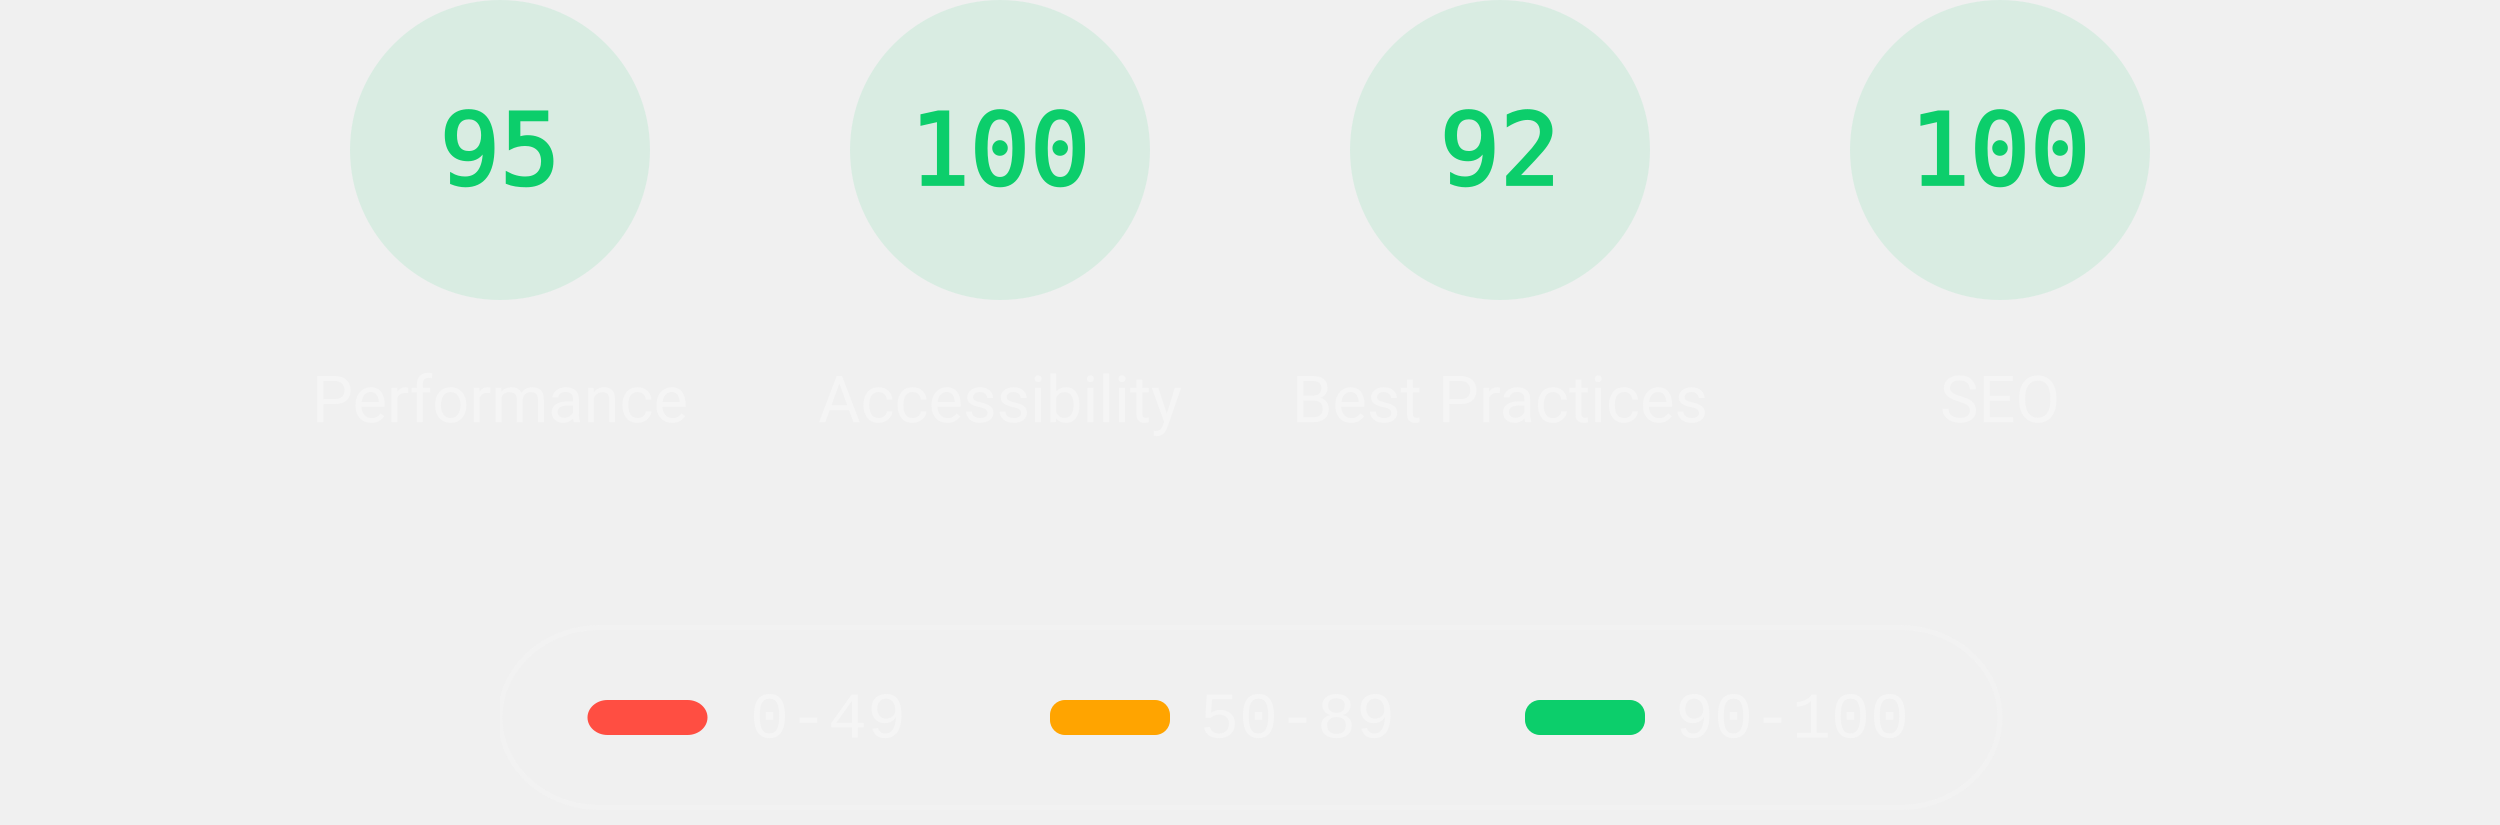
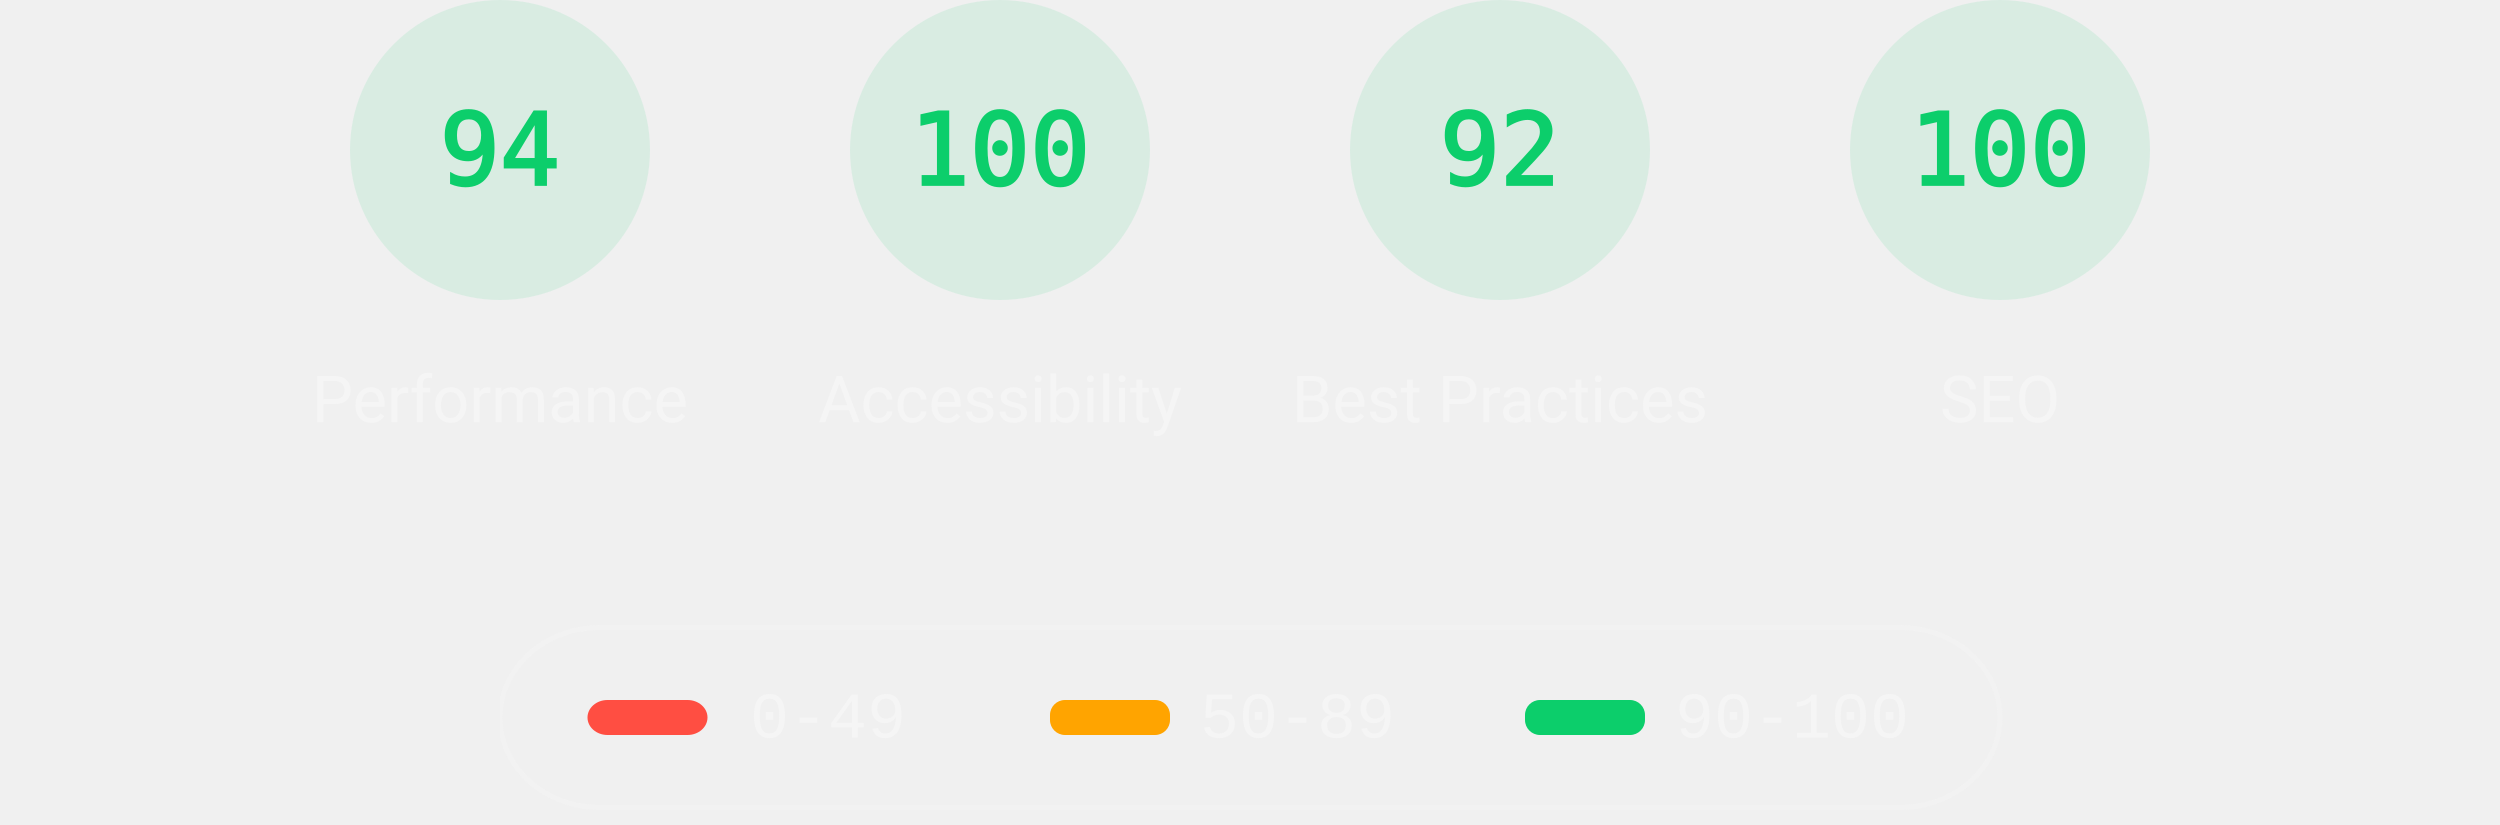
<svg xmlns="http://www.w3.org/2000/svg" class="theme--dark" fill="none" width="1000" height="330">
  <style>
			.gauge-base {
				opacity: 0.1
			}

			.gauge-arc {
				fill: none;
				animation-delay: 250ms;
				stroke-linecap: round;
				transform: rotate(-90deg);
				transform-origin: 100px 60px;
				animation: load-gauge 1s ease forwards
			}

			.guage-text {
				font-size: 40px;
				font-family: monospace;
				text-align: center
			}

			.guage-red {
				color: #ff4e42;
				fill: #ff4e42;
				stroke: #ff4e42
			}
			.guage-orange {
				color: #ffa400;
				fill: #ffa400;
				stroke: #ffa400
			}
			.guage-green {
				color: #0cce6b;
				fill: #0cce6b;
				stroke: #0cce6b
			}
			.theme--agnostic .guage-undefined {
				color: #5c5c5c;
				fill: #5c5c5c;
				stroke: #5c5c5c
			}
			.theme--light .guage-undefined {
				color: #1e1e1e;
				fill: #1e1e1e;
				stroke: #1e1e1e
			}
			.theme--dark .guage-undefined {
				color: #f5f5f5;
				fill: #f5f5f5;
				stroke: #f5f5f5
			}

			.guage-title {
				stroke: none;
				font-size: 26px;
				line-height: 26px;
				font-family: Roboto, Halvetica, Arial, sans-serif
			}
			.metric.guage-title {
				font-family: 'Courier New', Courier, monospace
			}
			.theme--agnostic .guage-title {
				color: #737373;
				fill: #737373
			}
			.theme--light .guage-title {
				color: #212121;
				fill: #212121
			}
			.theme--dark .guage-title {
				color: #f5f5f5;
				fill: #f5f5f5
			}

			@keyframes load-gauge {
				from {
					stroke-dasharray: 0 352.858
				}
			}
			.lh-gauge--pwa__disc {
				fill: #e0e0e0
			}
			.lh-gauge--pwa__logo {
				position: relative;
				fill: #b0b0b0
			}
			.lh-gauge--pwa__invisible {
				display: none
			}
			.lh-gauge--pwa__visible {
				display: inline
			}
			.guage-invisible {
				display: none
			}
			.lh-gauge--pwa__logo--primary-color {
				fill: #304ffe
			}
			.theme--agnostic .lh-gauge--pwa__logo--secondary-color {
				fill: #787878
			}
			.theme--light .lh-gauge--pwa__logo--secondary-color {
				fill: #3d3d3d
			}
			.theme--dark .lh-gauge--pwa__logo--secondary-color {
				fill: #d8b6b6
			}
			.theme--light #svg_2 {
				stroke: #00000022
			}
			.theme--agnostic #svg_2 {
				stroke: #616161
			}
			.theme--light #svg_2 {
				stroke: #00000022
			}
			.theme--dark #svg_2 {
				stroke: #f5f5f566
			}
		</style>
  <svg class="guage-div guage-perf guage-green" viewBox="0 0 200 200" width="200" height="200" x="100" y="0">
    <circle class="gauge-base" r="56" cx="100" cy="60" stroke-width="8" />
-     <circle class="gauge-arc guage-arc-1" r="56" cx="100" cy="60" stroke-width="8" style="stroke-dasharray: 334.265, 351.858;" />
-     <text class="guage-text" x="100px" y="60px" alignment-baseline="central" dominant-baseline="central" text-anchor="middle">95</text>
+     <circle class="gauge-arc guage-arc-1" r="56" cx="100" cy="60" stroke-width="8" style="stroke-dasharray: 330.747, 351.858;" />
+     <text class="guage-text" x="100px" y="60px" alignment-baseline="central" dominant-baseline="central" text-anchor="middle">94</text>
    <text class="guage-title" x="100px" y="160px" alignment-baseline="central" dominant-baseline="central" text-anchor="middle">Performance</text>
  </svg>
  <svg class="guage-div guage-acc guage-green" viewBox="0 0 200 200" width="200" height="200" x="300" y="0">
    <circle class="gauge-base" r="56" cx="100" cy="60" stroke-width="8" />
    <circle class="gauge-arc guage-arc-2" r="56" cx="100" cy="60" stroke-width="8" style="stroke-dasharray: 351.858, 351.858;" />
    <text class="guage-text" x="100px" y="60px" alignment-baseline="central" dominant-baseline="central" text-anchor="middle">100</text>
    <text class="guage-title" x="100px" y="160px" alignment-baseline="central" dominant-baseline="central" text-anchor="middle">Accessibility</text>
  </svg>
  <svg class="guage-div guage-best guage-green" viewBox="0 0 200 200" width="200" height="200" x="500" y="0">
    <circle class="gauge-base" r="56" cx="100" cy="60" stroke-width="8" />
    <circle class="gauge-arc guage-arc-3" r="56" cx="100" cy="60" stroke-width="8" style="stroke-dasharray: 323.709, 351.858;" />
    <text class="guage-text" x="100px" y="60px" alignment-baseline="central" dominant-baseline="central" text-anchor="middle">92</text>
    <text class="guage-title" x="100px" y="160px" alignment-baseline="central" dominant-baseline="central" text-anchor="middle">Best Practices</text>
  </svg>
  <svg class="guage-div guage-seo guage-green" viewBox="0 0 200 200" width="200" height="200" x="700" y="0">
    <circle class="gauge-base" r="56" cx="100" cy="60" stroke-width="8" />
    <circle class="gauge-arc guage-arc-4" r="56" cx="100" cy="60" stroke-width="8" style="stroke-dasharray: 351.858, 351.858;" />
    <text class="guage-text" x="100px" y="60px" alignment-baseline="central" dominant-baseline="central" text-anchor="middle">100</text>
    <text class="guage-title" x="100px" y="160px" alignment-baseline="central" dominant-baseline="central" text-anchor="middle">SEO</text>
  </svg>
  <svg class="guage-div guage-pwa guage-invisible" viewBox="0 0 200 200" width="200" height="200" x="900" y="0">
    <svg viewBox="0 0 60 60" width="112" height="112" x="44" y="4">
      <defs>
        <linearGradient id="lh-gauge--pwa__check-circle__gradient-0" x1="50%" y1="0%" x2="50%" y2="100%">
          <stop stop-color="#00C852" offset="0%" />
          <stop stop-color="#009688" offset="100%" />
        </linearGradient>
        <linearGradient id="lh-gauge--pwa__installable__shadow-gradient-0" x1="76.056%" x2="24.111%" y1="82.995%" y2="24.735%">
          <stop stop-color="#A5D6A7" offset="0%" />
          <stop stop-color="#80CBC4" offset="100%" />
        </linearGradient>
        <linearGradient id="lh-gauge--pwa__fast-reliable__shadow-gradient-0" x1="76.056%" y1="82.995%" x2="25.678%" y2="26.493%">
          <stop stop-color="#64B5F6" offset="0%" />
          <stop stop-color="#2979FF" offset="100%" />
        </linearGradient>
        <g id="lh-gauge--pwa__fast-reliable-badge-0">
          <circle fill="#FFFFFF" cx="10" cy="10" r="10" />
          <path fill="#304FFE" d="M10 3.58l5.25 2.34v3.5c0 3.23-2.24 6.26-5.25 7-3.01-.74-5.25-3.77-5.25-7v-3.5L10 3.58zm-.47 10.74l2.76-4.83.03-.07c.04-.08 0-.24-.22-.24h-1.64l.47-3.26h-.47l-2.7 4.77c-.02.01.05-.1-.04.05-.09.16-.1.31.18.31h1.63l-.47 3.27h.47z" />
        </g>
        <g id="lh-gauge--pwa__installable-badge-0">
          <circle fill="#FFFFFF" cx="10" cy="10" r="10" />
          <path fill="#009688" d="M10 4.167A5.835 5.835 0 0 0 4.167 10 5.835 5.835 0 0 0 10 15.833 5.835 5.835 0 0 0 15.833 10 5.835 5.835 0 0 0 10 4.167zm2.917 6.416h-2.334v2.334H9.417v-2.334H7.083V9.417h2.334V7.083h1.166v2.334h2.334v1.166z" />
        </g>
      </defs>
      <g stroke="none" fill-rule="nonzero">
        <circle class="lh-gauge--pwa__disc" cx="30" cy="30" r="30" />
        <g class="lh-gauge--pwa__logo">
          <path d="M35.66 19.39l.7-1.75h2L37.4 15 38.6 12l3.4 9h-2.51l-.58-1.61z" />
          <path d="M33.52 21l3.65-9h-2.42l-2.5 5.82L30.5 12h-1.86l-1.9 5.82-1.35-2.65-1.21 3.72L25.4 21h2.38l1.72-5.2 1.64 5.2z" />
          <path fill-rule="nonzero" d="M20.3 17.91h1.48c.45 0 .85-.05 1.2-.15l.39-1.18 1.07-3.3a2.64 2.64 0 0 0-.28-.37c-.55-.6-1.36-.91-2.42-.91H18v9h2.3V17.9zm1.96-3.84c.22.22.33.5.33.87 0 .36-.1.65-.29.87-.2.23-.59.35-1.15.35h-.86v-2.41h.87c.52 0 .89.1 1.1.32z" />
        </g>
        <rect class="lh-gauge--pwa__component lh-gauge--pwa__na-line lh-gauge--pwa__invisible" fill="#FFFFFF" x="20" y="32" width="20" height="4" rx="2" />
        <g class="lh-gauge--pwa__component lh-gauge--pwa__fast-reliable-badge lh-gauge--pwa__invisible" transform="translate(20, 29)">
          <path fill="url(#lh-gauge--pwa__fast-reliable__shadow-gradient-0)" d="M33.63 19.49A30 30 0 0 1 16.2 30.36L3 17.14 17.14 3l16.49 16.49z" />
          <use href="#lh-gauge--pwa__fast-reliable-badge-0" />
        </g>
        <g class="lh-gauge--pwa__component lh-gauge--pwa__installable-badge lh-gauge--pwa__invisible" transform="translate(20, 29)">
          <path fill="url(#lh-gauge--pwa__installable__shadow-gradient-0)" d="M33.629 19.487c-4.272 5.453-10.391 9.39-17.415 10.869L3 17.142 17.142 3 33.63 19.487z" />
          <use href="#lh-gauge--pwa__installable-badge-0" />
        </g>
        <g class="lh-gauge--pwa__component lh-gauge--pwa__fast-reliable-installable-badges lh-gauge--pwa__invisible">
          <g transform="translate(8, 29)">
            <path fill="url(#lh-gauge--pwa__fast-reliable__shadow-gradient-0)" d="M16.321 30.463L3 17.143 17.142 3l22.365 22.365A29.864 29.864 0 0 1 22 31c-1.942 0-3.84-.184-5.679-.537z" />
            <use href="#lh-gauge--pwa__fast-reliable-badge-0" />
          </g>
          <g transform="translate(32, 29)">
            <path fill="url(#lh-gauge--pwa__installable__shadow-gradient-0)" d="M25.982 11.84a30.107 30.107 0 0 1-13.08 15.203L3 17.143 17.142 3l8.84 8.84z" />
            <use href="#lh-gauge--pwa__installable-badge-0" />
          </g>
        </g>
        <g class="lh-gauge--pwa__component lh-gauge--pwa__check-circle lh-gauge--pwa__invisible" transform="translate(18, 28)">
          <circle fill="#FFFFFF" cx="12" cy="12" r="12" />
          <path fill="url(#lh-gauge--pwa__check-circle__gradient-0)" d="M12 2a10 10 0 1 0 0 20 10 10 0 0 0 0-20zm-2 15l-5-5 1.41-1.41L10 14.17l7.59-7.59L19 8l-9 9z" />
        </g>
      </g>
    </svg>
    <text class="guage-title" y="160px" alignment-baseline="central" dominant-baseline="central" text-anchor="middle">
      <tspan x="100px" dy="-6px">Progressive</tspan>
      <tspan x="100px" dy="30px">Web App</tspan>
    </text>
  </svg>
  <svg width="604" height="76" x="200" y="250">
    <g>
      <rect fill="none" id="canvas_background" height="80" width="604" y="-1" x="-1" />
      <g display="none" overflow="visible" y="0" x="0" height="100%" width="100%" id="canvasGrid">
        <rect fill="url(#gridpattern)" stroke-width="0" y="0" x="0" height="100%" width="100%" />
      </g>
    </g>
    <g>
      <rect fill-opacity="0" stroke-width="2" rx="40" id="svg_2" height="72" width="600" y="1" x="0" fill="#000000" />
      <rect stroke="#000" rx="8" id="svg_3" height="14" width="48" y="30" x="35" stroke-opacity="null" stroke-width="0" fill="#ff4e42" />
      <rect stroke="#000" rx="6" id="svg_4" height="14" width="48" y="30" x="220" stroke-opacity="null" stroke-width="0" fill="#ffa400" />
      <rect stroke="#000" rx="6" id="svg_5" height="14" width="48" y="30" x="410" stroke-opacity="null" stroke-width="0" fill="#0cce6b" />
      <text class="metric guage-title" xml:space="preserve" text-anchor="start" font-size="26" id="svg_6" y="45" x="100" stroke-opacity="null" stroke-width="0" stroke="#000">0-49</text>
      <text class="metric guage-title" xml:space="preserve" text-anchor="start" font-size="26" id="svg_7" y="45" x="280" stroke-opacity="null" stroke-width="0" stroke="#000">50-89</text>
      <text class="metric guage-title" xml:space="preserve" text-anchor="start" font-size="26" id="svg_8" y="45" x="470" stroke-opacity="null" stroke-width="0" stroke="#000">90-100</text>
    </g>
  </svg>
</svg>
